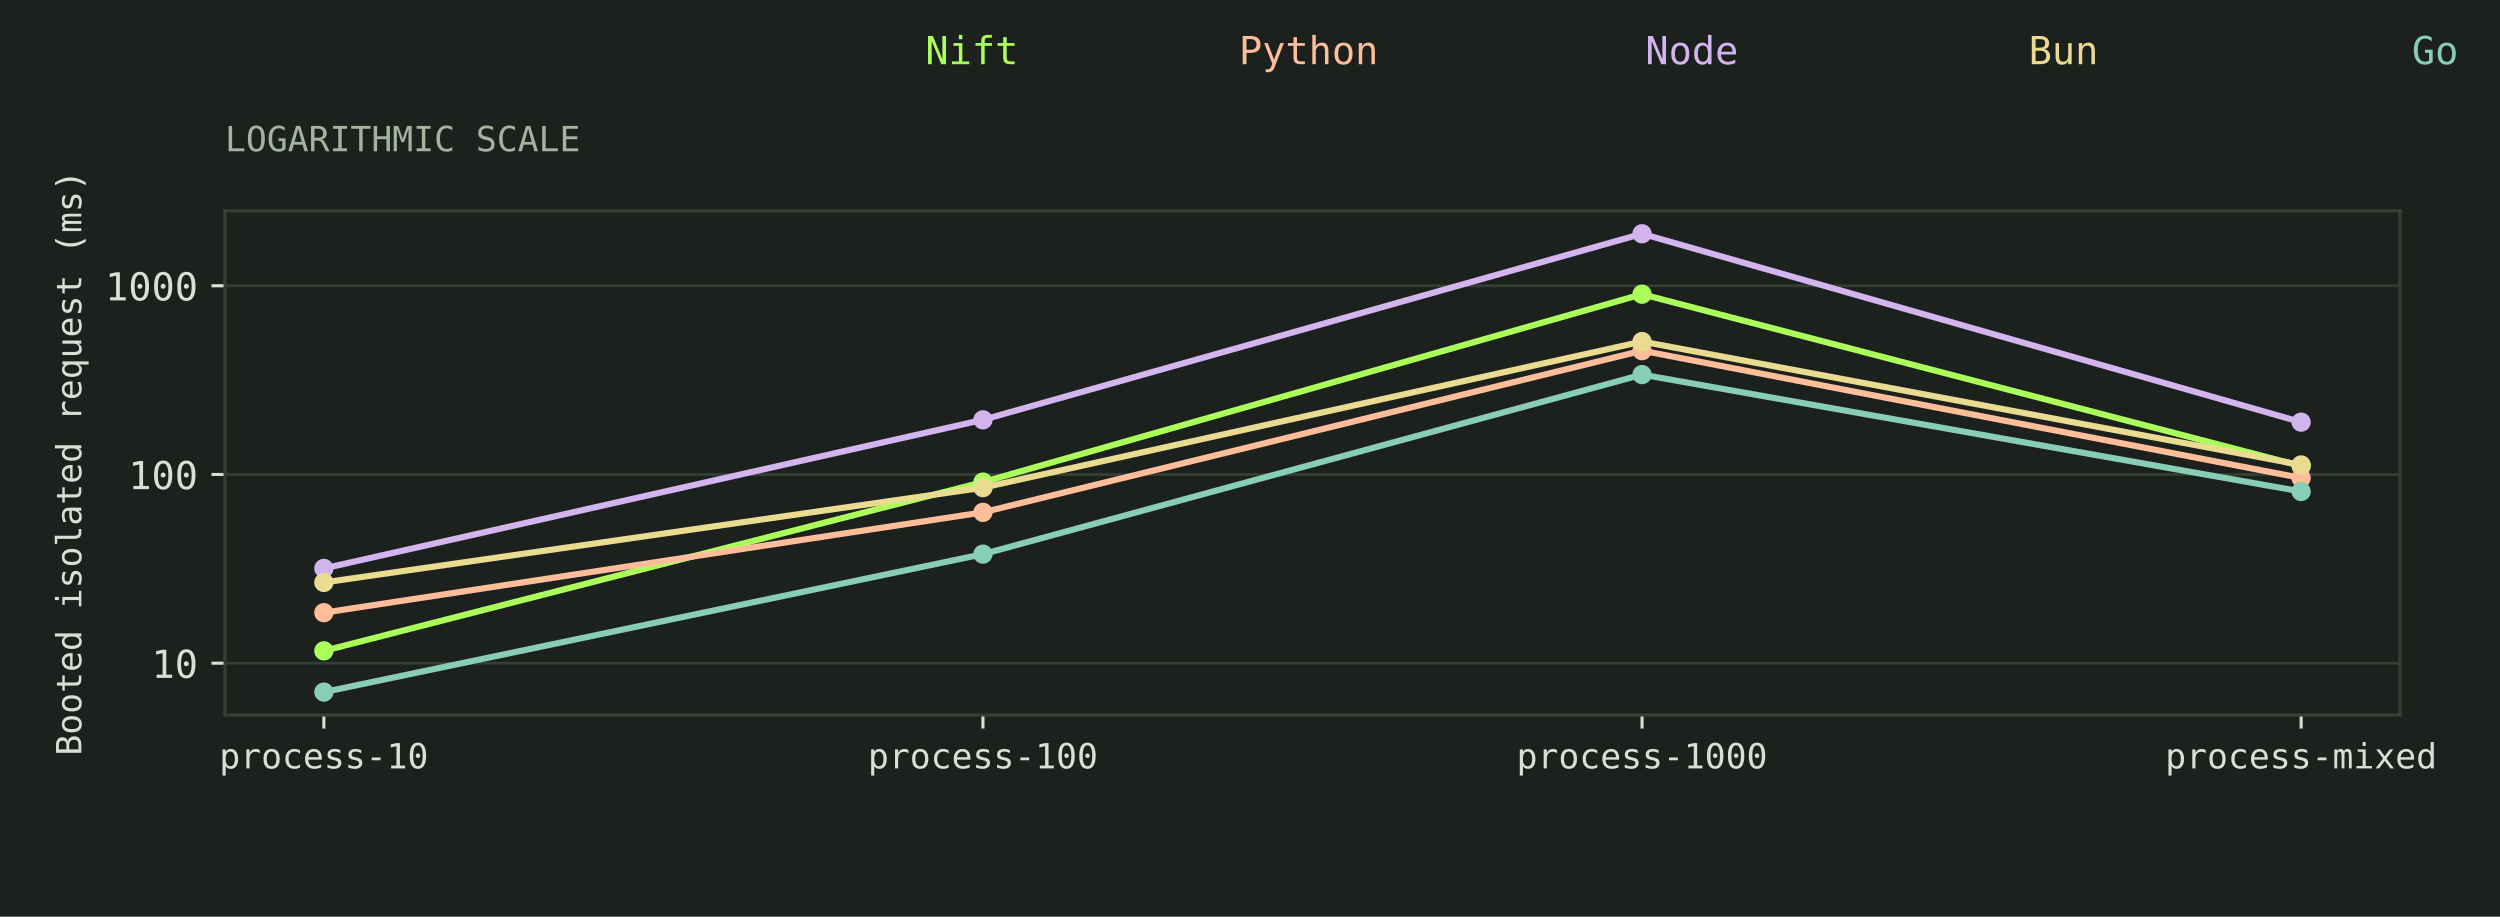
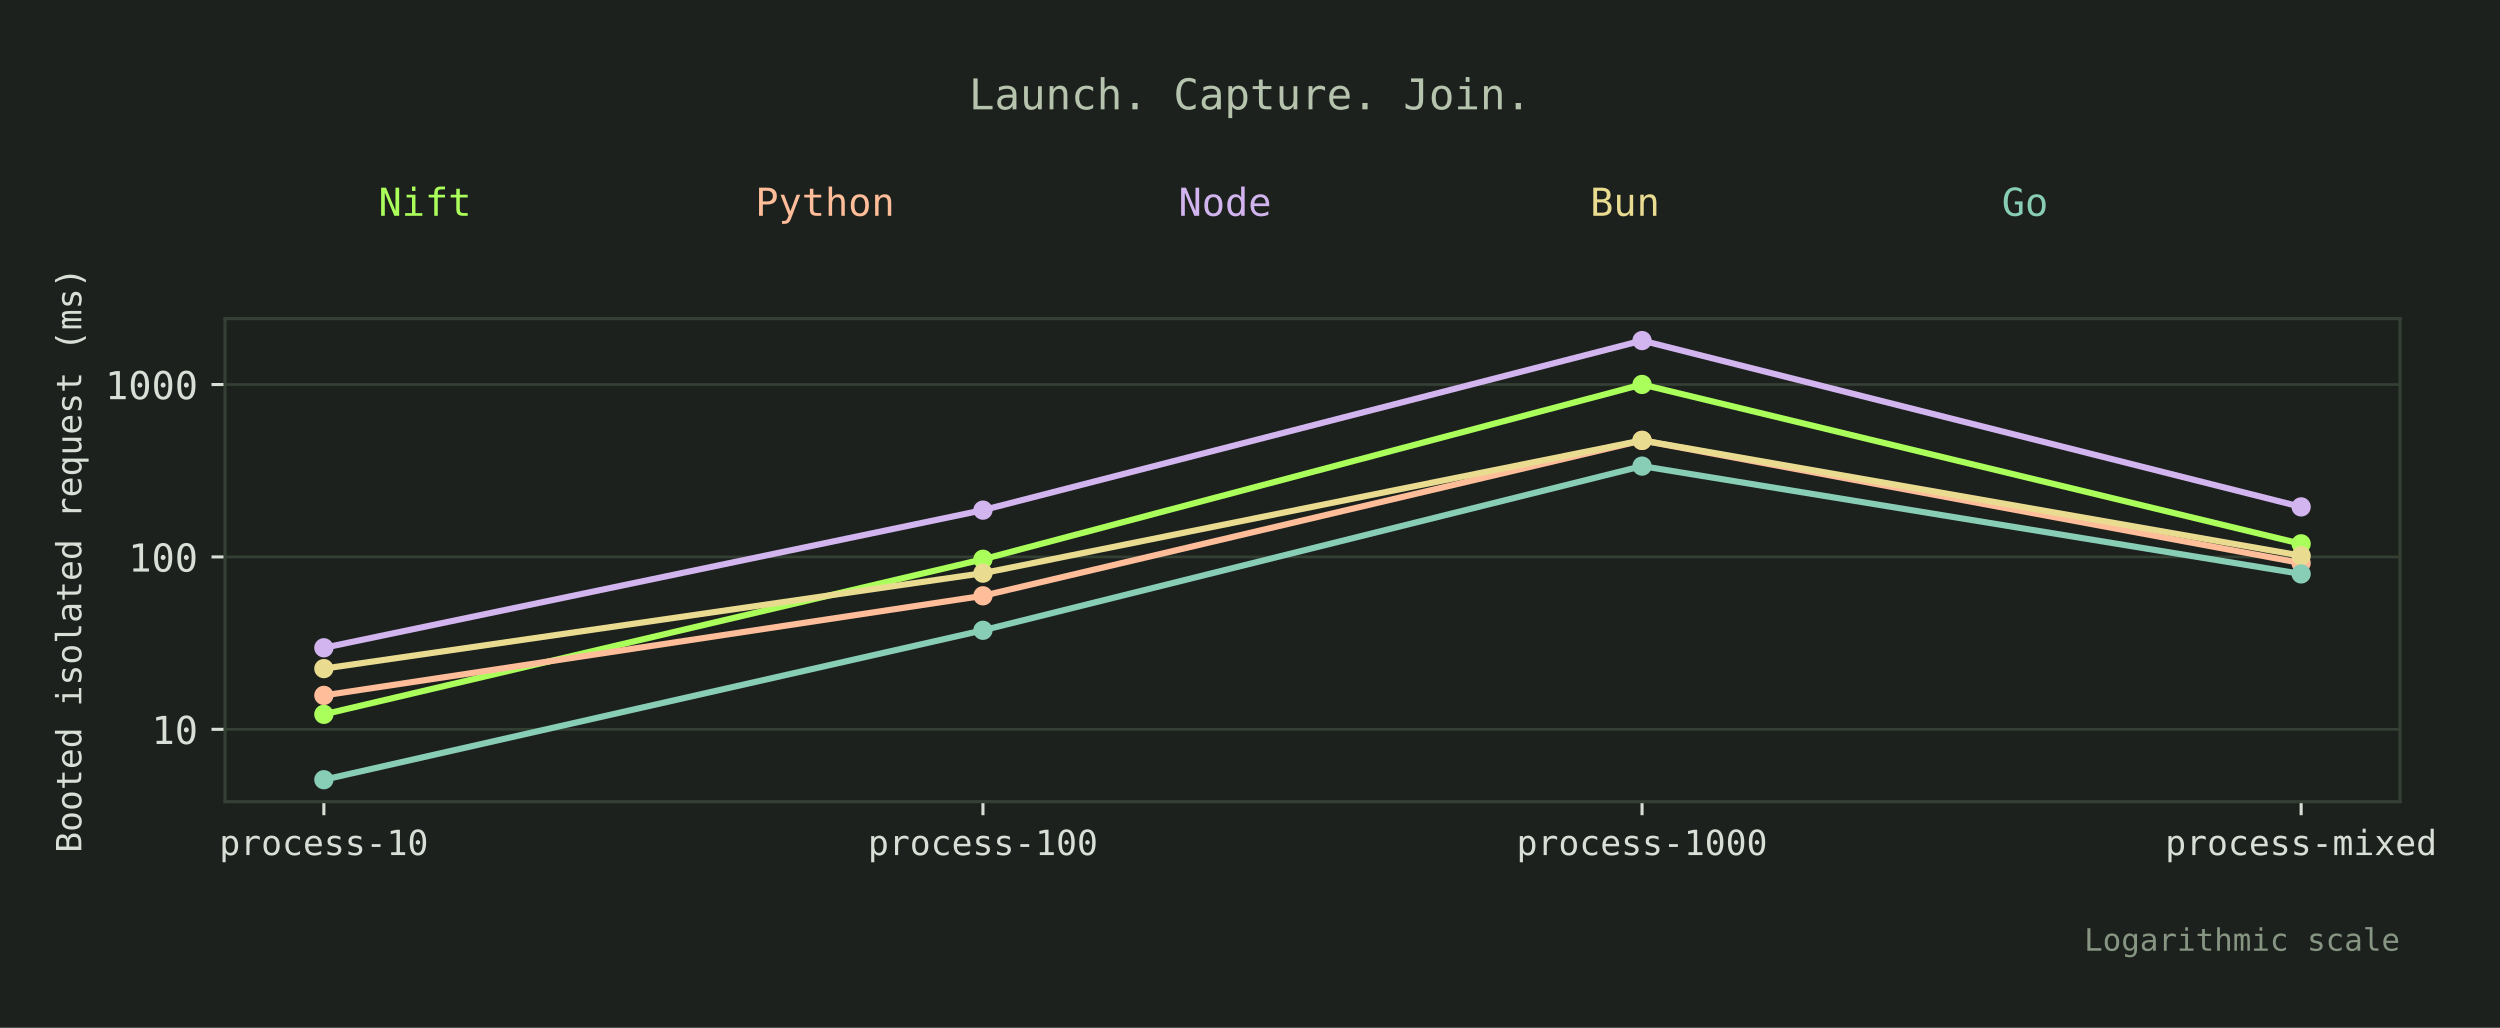
- <svg xmlns="http://www.w3.org/2000/svg" xmlns:xlink="http://www.w3.org/1999/xlink" width="648pt" height="237.6pt" viewBox="0 0 648 237.6" version="1.1">
+ <svg xmlns="http://www.w3.org/2000/svg" xmlns:xlink="http://www.w3.org/1999/xlink" width="648pt" height="266.4pt" viewBox="0 0 648 266.4" version="1.1">
  <defs>
    <style type="text/css">*{stroke-linejoin: round; stroke-linecap: butt}</style>
    <style> .c0{fill: #1c211d} .c1{stroke: #d7dfd6; stroke-width: 0.8} .c2{fill: #d7dfd6; stroke: #d7dfd6; stroke-width: 0.8} .c3{font-size: 9px; font-family: 'DejaVu Sans Mono'; text-anchor: middle; fill: #d7dfd6} .c4{fill: none; stroke: #354034; stroke-width: 0.7; stroke-linecap: square} .c5{font-size: 10px; font-family: 'DejaVu Sans Mono'; text-anchor: end; fill: #d7dfd6} .c6{fill: #abff5b; stroke: #abff5b} .c7{fill: #ffbd9a; stroke: #ffbd9a} .c8{fill: #d2b4ef; stroke: #d2b4ef} .c9{fill: #e9dc91; stroke: #e9dc91} .c10{fill: #88cdb5; stroke: #88cdb5} .c11{fill: none; stroke: #354034; stroke-width: 0.8; stroke-linejoin: miter; stroke-linecap: square}</style>
  </defs>
  <g id="figure_1">
    <g id="patch_1">
-       <path d="M 0 237.6  L 648 237.6  L 648 0  L 0 0  z " class="c0" />
+       <path d="M 0 266.4  L 648 266.4  L 648 0  L 0 0  z " class="c0" />
    </g>
    <g id="axes_1">
      <g id="patch_2">
-         <path d="M 58.32 185.328  L 622.08 185.328  L 622.08 54.648  L 58.32 54.648  z " class="c0" />
+         <path d="M 58.32 207.792  L 622.08 207.792  L 622.08 82.584  L 58.32 82.584  z " class="c0" />
      </g>
      <g id="matplotlib.axis_1">
        <g id="xtick_1">
          <g id="line2d_1">
            <defs>
              <path id="meb49c0b95c" d="M 0 0  L 0 3.5  " class="c1" />
            </defs>
            <g>
-               <use xlink:href="#meb49c0b95c" x="83.945" y="185.328" class="c2" />
+               <use xlink:href="#meb49c0b95c" x="83.945" y="207.792" class="c2" />
            </g>
          </g>
          <g id="text_1">
-             <text class="c3" x="83.945" y="199.166" transform="rotate(-0 83.945 199.166)">process-10</text>
+             <text class="c3" x="83.945" y="221.63" transform="rotate(-0 83.945 221.63)">process-10</text>
          </g>
        </g>
        <g id="xtick_2">
          <g id="line2d_2">
            <g>
-               <use xlink:href="#meb49c0b95c" x="254.782" y="185.328" class="c2" />
+               <use xlink:href="#meb49c0b95c" x="254.782" y="207.792" class="c2" />
            </g>
          </g>
          <g id="text_2">
-             <text class="c3" x="254.782" y="199.166" transform="rotate(-0 254.782 199.166)">process-100</text>
+             <text class="c3" x="254.782" y="221.63" transform="rotate(-0 254.782 221.63)">process-100</text>
          </g>
        </g>
        <g id="xtick_3">
          <g id="line2d_3">
            <g>
-               <use xlink:href="#meb49c0b95c" x="425.618" y="185.328" class="c2" />
+               <use xlink:href="#meb49c0b95c" x="425.618" y="207.792" class="c2" />
            </g>
          </g>
          <g id="text_3">
-             <text class="c3" x="425.618" y="199.166" transform="rotate(-0 425.618 199.166)">process-1000</text>
+             <text class="c3" x="425.618" y="221.63" transform="rotate(-0 425.618 221.63)">process-1000</text>
          </g>
        </g>
        <g id="xtick_4">
          <g id="line2d_4">
            <g>
-               <use xlink:href="#meb49c0b95c" x="596.455" y="185.328" class="c2" />
+               <use xlink:href="#meb49c0b95c" x="596.455" y="207.792" class="c2" />
            </g>
          </g>
          <g id="text_4">
-             <text class="c3" x="596.455" y="199.167" transform="rotate(-0 596.455 199.167)">process-mixed</text>
+             <text class="c3" x="596.455" y="221.631" transform="rotate(-0 596.455 221.631)">process-mixed</text>
          </g>
        </g>
      </g>
      <g id="matplotlib.axis_2">
        <g id="ytick_1">
          <g id="line2d_5">
-             <path d="M 58.32 171.905  L 622.08 171.905  " clip-path="url(#p8eedefa2bb)" class="c4" />
+             <path d="M 58.32 189.044  L 622.08 189.044  " clip-path="url(#paa4b8ae94c)" class="c4" />
          </g>
          <g id="line2d_6">
            <defs>
              <path id="m131011f9a1" d="M 0 0  L -3.5 0  " class="c1" />
            </defs>
            <g>
-               <use xlink:href="#m131011f9a1" x="58.32" y="171.905" class="c2" />
+               <use xlink:href="#m131011f9a1" x="58.32" y="189.044" class="c2" />
            </g>
          </g>
          <g id="text_5">
-             <text class="c5" x="51.32" y="175.703" transform="rotate(-0 51.32 175.703)">10</text>
+             <text class="c5" x="51.32" y="192.843" transform="rotate(-0 51.32 192.843)">10</text>
          </g>
        </g>
        <g id="ytick_2">
          <g id="line2d_7">
-             <path d="M 58.32 122.987  L 622.08 122.987  " clip-path="url(#p8eedefa2bb)" class="c4" />
+             <path d="M 58.32 144.358  L 622.08 144.358  " clip-path="url(#paa4b8ae94c)" class="c4" />
          </g>
          <g id="line2d_8">
            <g>
-               <use xlink:href="#m131011f9a1" x="58.32" y="122.987" class="c2" />
+               <use xlink:href="#m131011f9a1" x="58.32" y="144.358" class="c2" />
            </g>
          </g>
          <g id="text_6">
-             <text class="c5" x="51.32" y="126.786" transform="rotate(-0 51.32 126.786)">100</text>
+             <text class="c5" x="51.32" y="148.157" transform="rotate(-0 51.32 148.157)">100</text>
          </g>
        </g>
        <g id="ytick_3">
          <g id="line2d_9">
-             <path d="M 58.32 74.07  L 622.08 74.07  " clip-path="url(#p8eedefa2bb)" class="c4" />
+             <path d="M 58.32 99.672  L 622.08 99.672  " clip-path="url(#paa4b8ae94c)" class="c4" />
          </g>
          <g id="line2d_10">
            <g>
-               <use xlink:href="#m131011f9a1" x="58.32" y="74.07" class="c2" />
+               <use xlink:href="#m131011f9a1" x="58.32" y="99.672" class="c2" />
            </g>
          </g>
          <g id="text_7">
-             <text class="c5" x="51.32" y="77.869" transform="rotate(-0 51.32 77.869)">1000</text>
+             <text class="c5" x="51.32" y="103.471" transform="rotate(-0 51.32 103.471)">1000</text>
          </g>
        </g>
        <g id="text_8">
-           <text class="c3" x="21.077" y="119.988" transform="rotate(-90 21.077 119.988)">Booted isolated request (ms)</text>
+           <text class="c3" x="21.077" y="145.188" transform="rotate(-90 21.077 145.188)">Booted isolated request (ms)</text>
        </g>
      </g>
      <g id="line2d_11">
-         <path d="M 83.945 168.702  L 254.782 124.953  L 425.618 76.261  L 596.455 120.8  " clip-path="url(#p8eedefa2bb)" style="fill: none; stroke: #abff5b; stroke-width: 1.6; stroke-linecap: square" />
+         <path d="M 83.945 185.155  L 254.782 144.964  L 425.618 99.651  L 596.455 140.96  " clip-path="url(#paa4b8ae94c)" style="fill: none; stroke: #abff5b; stroke-width: 1.6; stroke-linecap: square" />
        <defs>
          <path id="m61e878b024" d="M 0 2  C 0.53 2 1.039 1.789 1.414 1.414  C 1.789 1.039 2 0.53 2 0  C 2 -0.53 1.789 -1.039 1.414 -1.414  C 1.039 -1.789 0.53 -2 0 -2  C -0.53 -2 -1.039 -1.789 -1.414 -1.414  C -1.789 -1.039 -2 -0.53 -2 0  C -2 0.53 -1.789 1.039 -1.414 1.414  C -1.039 1.789 -0.53 2 0 2  z " style="stroke: #abff5b" />
        </defs>
-         <g clip-path="url(#p8eedefa2bb)">
-           <use xlink:href="#m61e878b024" x="83.945" y="168.702" class="c6" />
-           <use xlink:href="#m61e878b024" x="254.782" y="124.953" class="c6" />
-           <use xlink:href="#m61e878b024" x="425.618" y="76.261" class="c6" />
-           <use xlink:href="#m61e878b024" x="596.455" y="120.8" class="c6" />
+         <g clip-path="url(#paa4b8ae94c)">
+           <use xlink:href="#m61e878b024" x="83.945" y="185.155" class="c6" />
+           <use xlink:href="#m61e878b024" x="254.782" y="144.964" class="c6" />
+           <use xlink:href="#m61e878b024" x="425.618" y="99.651" class="c6" />
+           <use xlink:href="#m61e878b024" x="596.455" y="140.96" class="c6" />
        </g>
      </g>
      <g id="line2d_12">
-         <path d="M 83.945 158.801  L 254.782 132.8  L 425.618 90.892  L 596.455 123.899  " clip-path="url(#p8eedefa2bb)" style="fill: none; stroke: #ffbd9a; stroke-width: 1.6; stroke-linecap: square" />
+         <path d="M 83.945 180.246  L 254.782 154.432  L 425.618 114.162  L 596.455 145.948  " clip-path="url(#paa4b8ae94c)" style="fill: none; stroke: #ffbd9a; stroke-width: 1.6; stroke-linecap: square" />
        <defs>
          <path id="m7f0fc4f7d1" d="M 0 2  C 0.53 2 1.039 1.789 1.414 1.414  C 1.789 1.039 2 0.53 2 0  C 2 -0.53 1.789 -1.039 1.414 -1.414  C 1.039 -1.789 0.53 -2 0 -2  C -0.53 -2 -1.039 -1.789 -1.414 -1.414  C -1.789 -1.039 -2 -0.53 -2 0  C -2 0.53 -1.789 1.039 -1.414 1.414  C -1.039 1.789 -0.53 2 0 2  z " style="stroke: #ffbd9a" />
        </defs>
-         <g clip-path="url(#p8eedefa2bb)">
-           <use xlink:href="#m7f0fc4f7d1" x="83.945" y="158.801" class="c7" />
-           <use xlink:href="#m7f0fc4f7d1" x="254.782" y="132.8" class="c7" />
-           <use xlink:href="#m7f0fc4f7d1" x="425.618" y="90.892" class="c7" />
-           <use xlink:href="#m7f0fc4f7d1" x="596.455" y="123.899" class="c7" />
+         <g clip-path="url(#paa4b8ae94c)">
+           <use xlink:href="#m7f0fc4f7d1" x="83.945" y="180.246" class="c7" />
+           <use xlink:href="#m7f0fc4f7d1" x="254.782" y="154.432" class="c7" />
+           <use xlink:href="#m7f0fc4f7d1" x="425.618" y="114.162" class="c7" />
+           <use xlink:href="#m7f0fc4f7d1" x="596.455" y="145.948" class="c7" />
        </g>
      </g>
      <g id="line2d_13">
-         <path d="M 83.945 147.334  L 254.782 108.815  L 425.618 60.588  L 596.455 109.424  " clip-path="url(#p8eedefa2bb)" style="fill: none; stroke: #d2b4ef; stroke-width: 1.6; stroke-linecap: square" />
+         <path d="M 83.945 167.905  L 254.782 132.228  L 425.618 88.275  L 596.455 131.387  " clip-path="url(#paa4b8ae94c)" style="fill: none; stroke: #d2b4ef; stroke-width: 1.6; stroke-linecap: square" />
        <defs>
          <path id="m71117cc5d6" d="M 0 2  C 0.53 2 1.039 1.789 1.414 1.414  C 1.789 1.039 2 0.53 2 0  C 2 -0.53 1.789 -1.039 1.414 -1.414  C 1.039 -1.789 0.53 -2 0 -2  C -0.53 -2 -1.039 -1.789 -1.414 -1.414  C -1.789 -1.039 -2 -0.53 -2 0  C -2 0.53 -1.789 1.039 -1.414 1.414  C -1.039 1.789 -0.53 2 0 2  z " style="stroke: #d2b4ef" />
        </defs>
-         <g clip-path="url(#p8eedefa2bb)">
-           <use xlink:href="#m71117cc5d6" x="83.945" y="147.334" class="c8" />
-           <use xlink:href="#m71117cc5d6" x="254.782" y="108.815" class="c8" />
-           <use xlink:href="#m71117cc5d6" x="425.618" y="60.588" class="c8" />
-           <use xlink:href="#m71117cc5d6" x="596.455" y="109.424" class="c8" />
+         <g clip-path="url(#paa4b8ae94c)">
+           <use xlink:href="#m71117cc5d6" x="83.945" y="167.905" class="c8" />
+           <use xlink:href="#m71117cc5d6" x="254.782" y="132.228" class="c8" />
+           <use xlink:href="#m71117cc5d6" x="425.618" y="88.275" class="c8" />
+           <use xlink:href="#m71117cc5d6" x="596.455" y="131.387" class="c8" />
        </g>
      </g>
      <g id="line2d_14">
-         <path d="M 83.945 150.969  L 254.782 126.401  L 425.618 88.53  L 596.455 120.518  " clip-path="url(#p8eedefa2bb)" style="fill: none; stroke: #e9dc91; stroke-width: 1.6; stroke-linecap: square" />
+         <path d="M 83.945 173.3  L 254.782 148.564  L 425.618 114.14  L 596.455 144.036  " clip-path="url(#paa4b8ae94c)" style="fill: none; stroke: #e9dc91; stroke-width: 1.6; stroke-linecap: square" />
        <defs>
          <path id="m2263ea23d6" d="M 0 2  C 0.53 2 1.039 1.789 1.414 1.414  C 1.789 1.039 2 0.53 2 0  C 2 -0.53 1.789 -1.039 1.414 -1.414  C 1.039 -1.789 0.53 -2 0 -2  C -0.53 -2 -1.039 -1.789 -1.414 -1.414  C -1.789 -1.039 -2 -0.53 -2 0  C -2 0.53 -1.789 1.039 -1.414 1.414  C -1.039 1.789 -0.53 2 0 2  z " style="stroke: #e9dc91" />
        </defs>
-         <g clip-path="url(#p8eedefa2bb)">
-           <use xlink:href="#m2263ea23d6" x="83.945" y="150.969" class="c9" />
-           <use xlink:href="#m2263ea23d6" x="254.782" y="126.401" class="c9" />
-           <use xlink:href="#m2263ea23d6" x="425.618" y="88.53" class="c9" />
-           <use xlink:href="#m2263ea23d6" x="596.455" y="120.518" class="c9" />
+         <g clip-path="url(#paa4b8ae94c)">
+           <use xlink:href="#m2263ea23d6" x="83.945" y="173.3" class="c9" />
+           <use xlink:href="#m2263ea23d6" x="254.782" y="148.564" class="c9" />
+           <use xlink:href="#m2263ea23d6" x="425.618" y="114.14" class="c9" />
+           <use xlink:href="#m2263ea23d6" x="596.455" y="144.036" class="c9" />
        </g>
      </g>
      <g id="line2d_15">
-         <path d="M 83.945 179.388  L 254.782 143.63  L 425.618 97.093  L 596.455 127.397  " clip-path="url(#p8eedefa2bb)" style="fill: none; stroke: #88cdb5; stroke-width: 1.6; stroke-linecap: square" />
+         <path d="M 83.945 202.101  L 254.782 163.372  L 425.618 120.815  L 596.455 148.762  " clip-path="url(#paa4b8ae94c)" style="fill: none; stroke: #88cdb5; stroke-width: 1.6; stroke-linecap: square" />
        <defs>
          <path id="m153a816141" d="M 0 2  C 0.53 2 1.039 1.789 1.414 1.414  C 1.789 1.039 2 0.53 2 0  C 2 -0.53 1.789 -1.039 1.414 -1.414  C 1.039 -1.789 0.53 -2 0 -2  C -0.53 -2 -1.039 -1.789 -1.414 -1.414  C -1.789 -1.039 -2 -0.53 -2 0  C -2 0.53 -1.789 1.039 -1.414 1.414  C -1.039 1.789 -0.53 2 0 2  z " style="stroke: #88cdb5" />
        </defs>
-         <g clip-path="url(#p8eedefa2bb)">
-           <use xlink:href="#m153a816141" x="83.945" y="179.388" class="c10" />
-           <use xlink:href="#m153a816141" x="254.782" y="143.63" class="c10" />
-           <use xlink:href="#m153a816141" x="425.618" y="97.093" class="c10" />
-           <use xlink:href="#m153a816141" x="596.455" y="127.397" class="c10" />
+         <g clip-path="url(#paa4b8ae94c)">
+           <use xlink:href="#m153a816141" x="83.945" y="202.101" class="c10" />
+           <use xlink:href="#m153a816141" x="254.782" y="163.372" class="c10" />
+           <use xlink:href="#m153a816141" x="425.618" y="120.815" class="c10" />
+           <use xlink:href="#m153a816141" x="596.455" y="148.762" class="c10" />
        </g>
      </g>
      <g id="patch_3">
-         <path d="M 58.32 185.328  L 58.32 54.648  " class="c11" />
+         <path d="M 58.32 207.792  L 58.32 82.584  " class="c11" />
      </g>
      <g id="patch_4">
-         <path d="M 622.08 185.328  L 622.08 54.648  " class="c11" />
+         <path d="M 622.08 207.792  L 622.08 82.584  " class="c11" />
      </g>
      <g id="patch_5">
-         <path d="M 58.32 185.328  L 622.08 185.328  " class="c11" />
+         <path d="M 58.32 207.792  L 622.08 207.792  " class="c11" />
      </g>
      <g id="patch_6">
-         <path d="M 58.32 54.648  L 622.08 54.648  " class="c11" />
+         <path d="M 58.32 82.584  L 622.08 82.584  " class="c11" />
      </g>
    </g>
    <g id="text_9">
-       <text style="font-size: 10px; font-family: 'DejaVu Sans Mono'; text-anchor: end; fill: #abff5b" x="263.952" y="16.632" transform="rotate(-0 263.952 16.632)">Nift</text>
+       <text style="font-size: 11px; font-family: 'DejaVu Sans Mono'; text-anchor: middle; fill: #b6c4ae" x="324" y="28.338" transform="rotate(-0 324 28.338)">Launch. Capture. Join.</text>
    </g>
    <g id="text_10">
-       <text style="font-size: 10px; font-family: 'DejaVu Sans Mono'; text-anchor: end; fill: #ffbd9a" x="357.264" y="16.632" transform="rotate(-0 357.264 16.632)">Python</text>
+       <text style="font-size: 10px; font-family: 'DejaVu Sans Mono'; text-anchor: middle; fill: #abff5b" x="110.16" y="55.944" transform="rotate(-0 110.16 55.944)">Nift</text>
    </g>
    <g id="text_11">
-       <text style="font-size: 10px; font-family: 'DejaVu Sans Mono'; text-anchor: end; fill: #d2b4ef" x="450.576" y="16.632" transform="rotate(-0 450.576 16.632)">Node</text>
+       <text style="font-size: 10px; font-family: 'DejaVu Sans Mono'; text-anchor: middle; fill: #ffbd9a" x="213.84" y="55.944" transform="rotate(-0 213.84 55.944)">Python</text>
    </g>
    <g id="text_12">
-       <text style="font-size: 10px; font-family: 'DejaVu Sans Mono'; text-anchor: end; fill: #e9dc91" x="543.888" y="16.632" transform="rotate(-0 543.888 16.632)">Bun</text>
+       <text style="font-size: 10px; font-family: 'DejaVu Sans Mono'; text-anchor: middle; fill: #d2b4ef" x="317.52" y="55.944" transform="rotate(-0 317.52 55.944)">Node</text>
    </g>
    <g id="text_13">
-       <text style="font-size: 10px; font-family: 'DejaVu Sans Mono'; text-anchor: end; fill: #88cdb5" x="637.2" y="16.632" transform="rotate(-0 637.2 16.632)">Go</text>
+       <text style="font-size: 10px; font-family: 'DejaVu Sans Mono'; text-anchor: middle; fill: #e9dc91" x="421.2" y="55.944" transform="rotate(-0 421.2 55.944)">Bun</text>
    </g>
    <g id="text_14">
-       <text style="font-size: 9px; font-family: 'DejaVu Sans Mono'; text-anchor: start; fill: #a3b3a0" x="58.32" y="39.204" transform="rotate(-0 58.32 39.204)">LOGARITHMIC SCALE</text>
+       <text style="font-size: 10px; font-family: 'DejaVu Sans Mono'; text-anchor: middle; fill: #88cdb5" x="524.88" y="55.944" transform="rotate(-0 524.88 55.944)">Go</text>
+     </g>
+     <g id="text_15">
+       <text style="font-size: 8px; font-family: 'DejaVu Sans Mono'; text-anchor: end; fill: #879583" x="622.08" y="246.42" transform="rotate(-0 622.08 246.42)">Logarithmic scale</text>
    </g>
  </g>
  <defs>
-     <clipPath id="p8eedefa2bb">
-       <rect x="58.32" y="54.648" width="563.76" height="130.68" />
+     <clipPath id="paa4b8ae94c">
+       <rect x="58.32" y="82.584" width="563.76" height="125.208" />
    </clipPath>
  </defs>
</svg>
